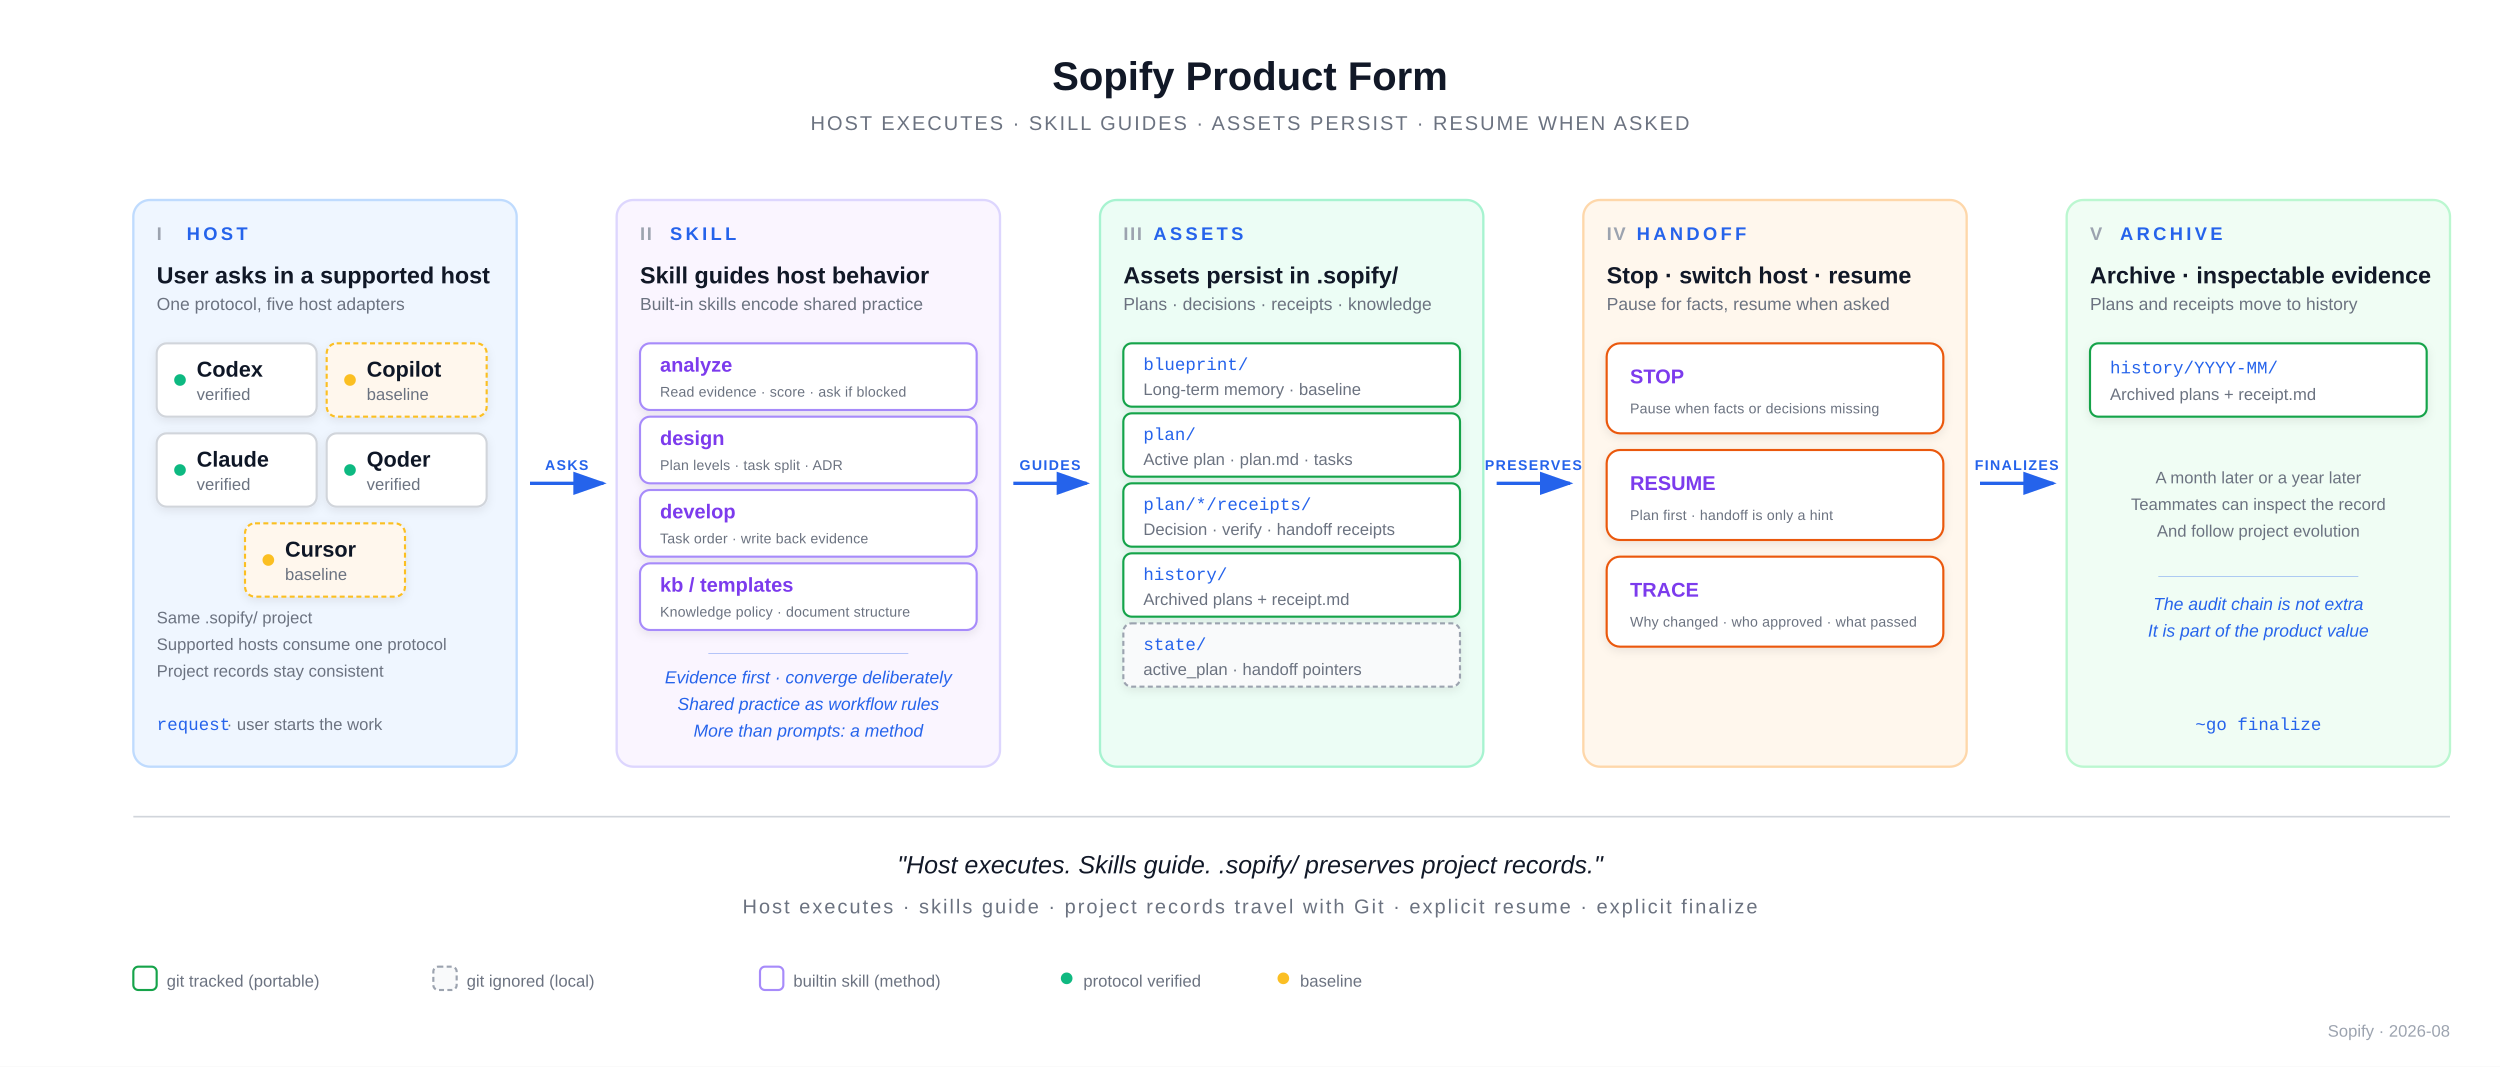
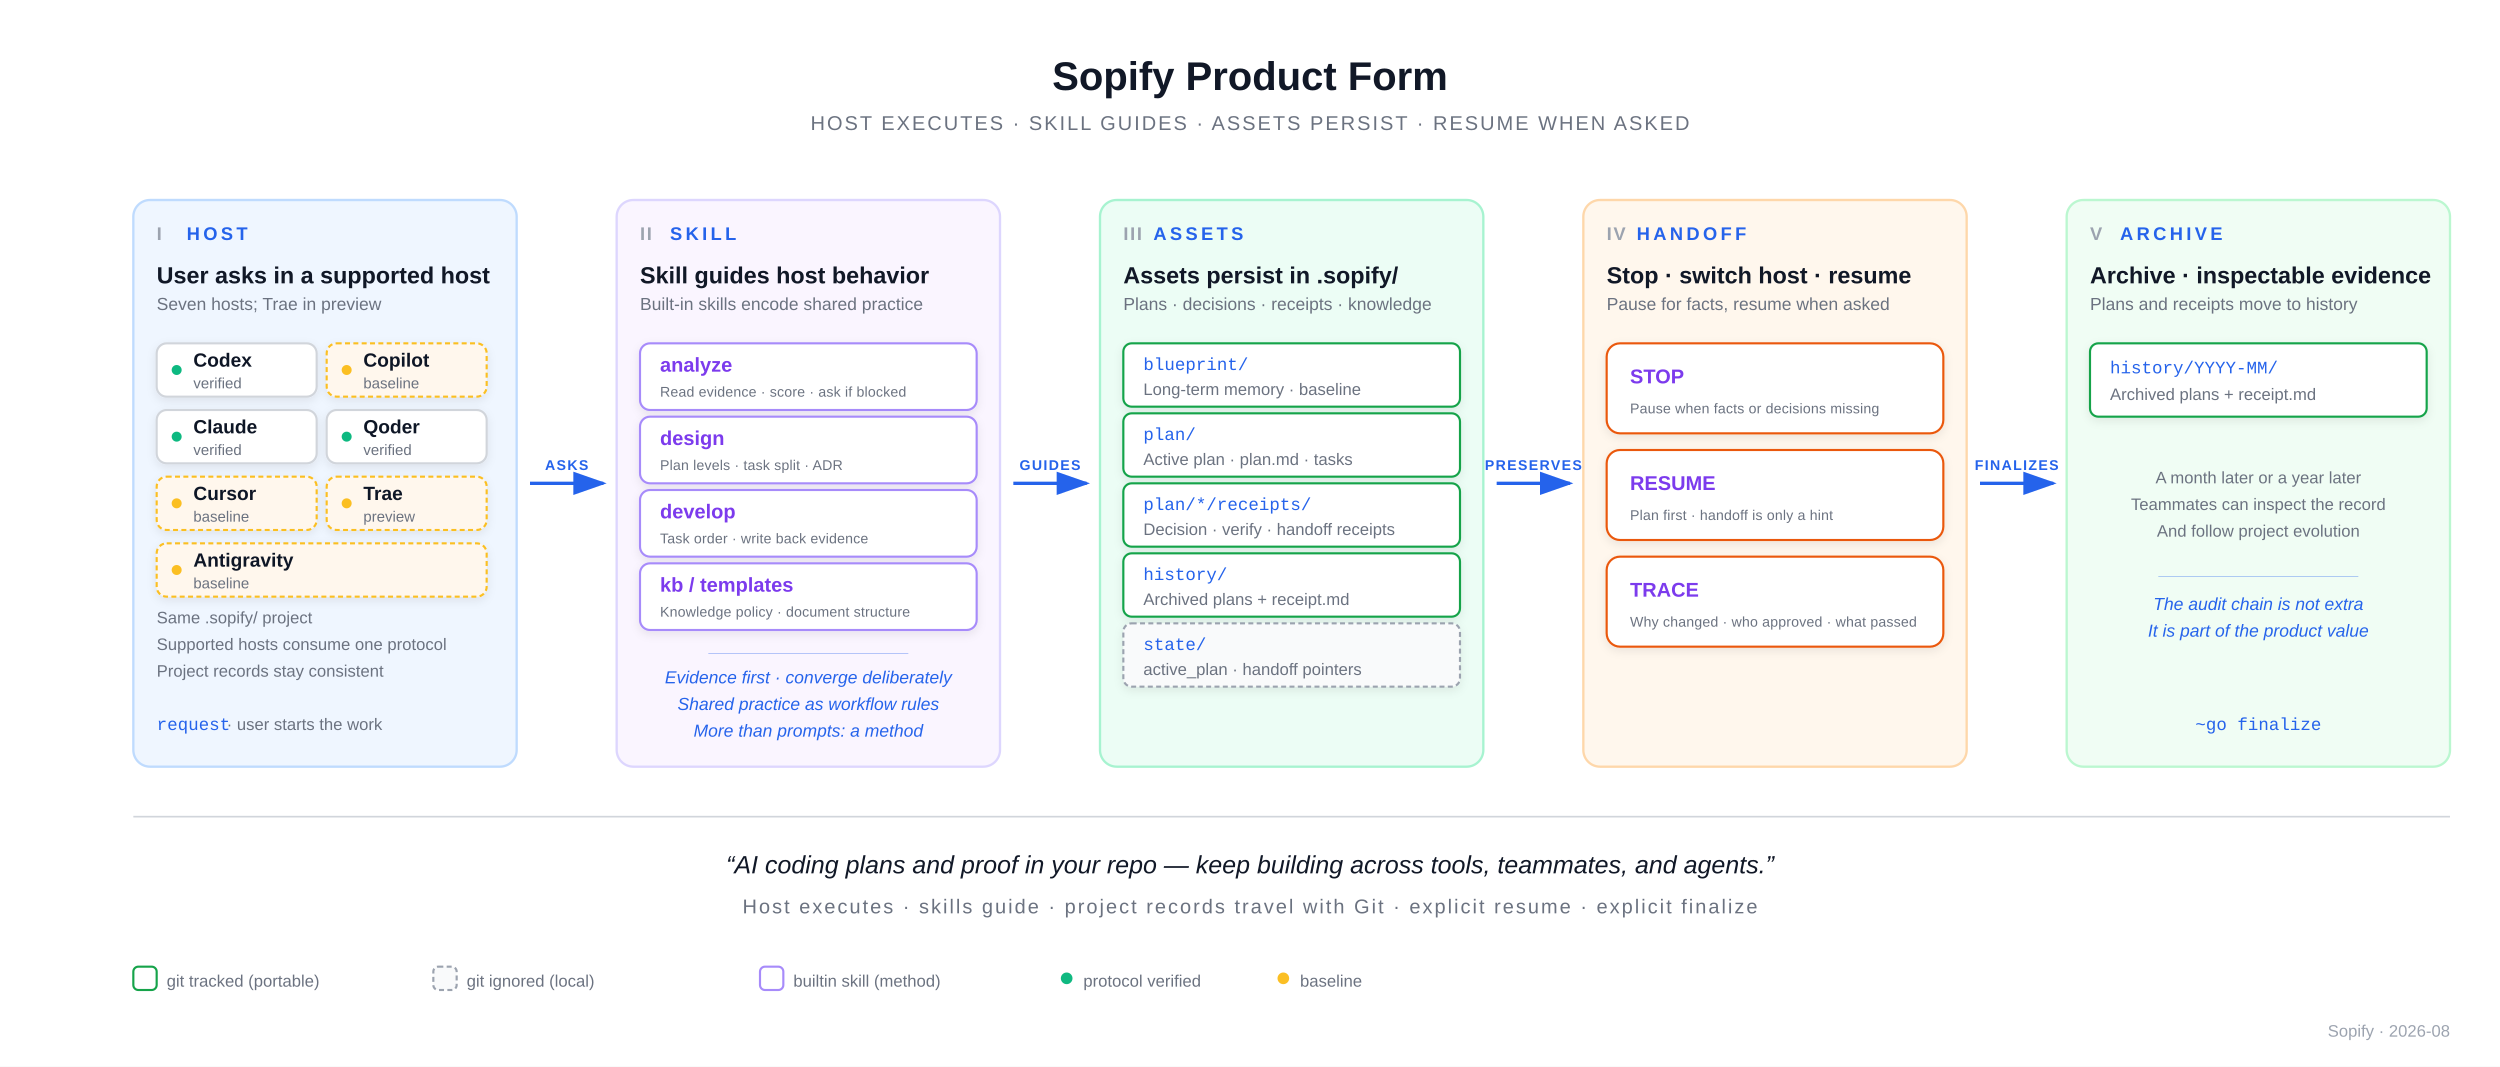
<svg xmlns="http://www.w3.org/2000/svg" viewBox="0 0 1500 640" width="1500" height="640">
  <defs>
    <marker id="arr-flow" markerWidth="10" markerHeight="7" refX="9" refY="3.5" orient="auto">
      <polygon points="0 0,10 3.5,0 7" fill="#2563eb" />
    </marker>
    <filter id="shadowSoft" x="-20%" y="-20%" width="140%" height="160%">
      <feDropShadow dx="0" dy="2" stdDeviation="3" flood-color="#0f172a" flood-opacity="0.08" />
    </filter>
    <style>
      text { font-family: -apple-system, "Helvetica Neue", Arial, "PingFang SC", "Microsoft YaHei", sans-serif; }
      .ttl { font-size: 24px; font-weight: 700; fill: #111827; }
      .sub { font-size: 12px; font-weight: 500; fill: #6b7280; letter-spacing: 1.2px; }
      .lbl { font-size: 11px; font-weight: 700; fill: #2563eb; letter-spacing: 2px; }
      .stage-num { font-size: 11px; font-weight: 700; fill: #9ca3af; letter-spacing: 1px; }
      .stage-title { font-size: 14px; font-weight: 700; fill: #111827; }
      .stage-sub { font-size: 10.5px; fill: #6b7280; }
      .nm { font-size: 13px; font-weight: 600; fill: #111827; }
      .sm { font-size: 10px; fill: #6b7280; }
      .fn { font-family: "Cascadia Code", "SF Mono", "Courier New", monospace; font-size: 10.5px; fill: #2563eb; }
      .pill { font-size: 12px; font-weight: 600; fill: #7c3aed; }
      .pill-sm { font-size: 8.5px; fill: #6b7280; letter-spacing: 0.1px; }
      .phi { font-size: 10.5px; font-weight: 500; fill: #2563eb; font-style: italic; }
      .tag { font-size: 15px; font-weight: 500; fill: #111827; font-style: italic; }
      .arr-lbl { font-size: 8.5px; font-weight: 600; fill: #2563eb; letter-spacing: 0.8px; }
      .foot { font-size: 10px; fill: #9ca3af; }
    </style>
  </defs>
  <rect width="1500" height="640" fill="#ffffff" />
  <text x="750" y="54" text-anchor="middle" class="ttl" font-family="-apple-system,'Helvetica Neue',Arial,'PingFang SC',sans-serif">Sopify Product Form</text>
  <text x="750" y="78" text-anchor="middle" class="sub" font-family="-apple-system,'Helvetica Neue',Arial,'PingFang SC',sans-serif">HOST EXECUTES  ·  SKILL GUIDES  ·  ASSETS PERSIST  ·  RESUME WHEN ASKED</text>
  <g>
    <rect x="80" y="120" width="230" height="340" rx="10" fill="#eff6ff" stroke="#bfdbfe" stroke-width="1.4" />
    <text x="94" y="144" class="stage-num" font-family="-apple-system,'Helvetica Neue',sans-serif">I</text>
    <text x="112" y="144" class="lbl" font-family="-apple-system,'Helvetica Neue',sans-serif">HOST</text>
    <text x="94" y="170" class="stage-title" font-family="-apple-system,'PingFang SC','Microsoft YaHei',sans-serif">User asks in a supported host</text>
-     <text x="94" y="186" class="stage-sub" font-family="-apple-system,'PingFang SC','Microsoft YaHei',sans-serif">One protocol, five host adapters</text>
+     <text x="94" y="186" class="stage-sub" font-family="-apple-system,'PingFang SC','Microsoft YaHei',sans-serif">Seven hosts; Trae in preview</text>
    <g transform="translate(94,206)" filter="url(#shadowSoft)">
-       <rect width="96" height="44" rx="6" fill="#ffffff" stroke="#d1d5db" stroke-width="1.3" />
-       <circle cx="14" cy="22" r="3.5" fill="#10b981" />
-       <text x="24" y="20" class="nm" font-family="-apple-system,'Helvetica Neue',sans-serif">Codex</text>
-       <text x="24" y="34" class="sm" font-family="-apple-system,'Helvetica Neue',sans-serif">verified</text>
+       <rect width="96" height="32" rx="6" fill="#ffffff" stroke="#d1d5db" stroke-width="1.3" />
+       <circle cx="12" cy="16" r="3" fill="#10b981" />
+       <text x="22" y="14" class="nm" style="font-size:11.5px" font-family="-apple-system,'Helvetica Neue',Arial,'PingFang SC',sans-serif">Codex</text>
+       <text x="22" y="27" class="sm" style="font-size:9px" font-family="-apple-system,'Helvetica Neue',Arial,'PingFang SC',sans-serif">verified</text>
    </g>
    <g transform="translate(196,206)" filter="url(#shadowSoft)">
-       <rect width="96" height="44" rx="6" fill="#fff7ed" stroke="#fbbf24" stroke-width="1.3" stroke-dasharray="3,2" />
-       <circle cx="14" cy="22" r="3.5" fill="#fbbf24" />
-       <text x="24" y="20" class="nm" font-family="-apple-system,'Helvetica Neue',sans-serif">Copilot</text>
-       <text x="24" y="34" class="sm" font-family="-apple-system,'Helvetica Neue',sans-serif">baseline</text>
-     </g>
-     <g transform="translate(94,260)" filter="url(#shadowSoft)">
-       <rect width="96" height="44" rx="6" fill="#ffffff" stroke="#d1d5db" stroke-width="1.3" />
-       <circle cx="14" cy="22" r="3.5" fill="#10b981" />
-       <text x="24" y="20" class="nm" font-family="-apple-system,'Helvetica Neue',sans-serif">Claude</text>
-       <text x="24" y="34" class="sm" font-family="-apple-system,'Helvetica Neue',sans-serif">verified</text>
-     </g>
-     <g transform="translate(196,260)" filter="url(#shadowSoft)">
-       <rect width="96" height="44" rx="6" fill="#ffffff" stroke="#d1d5db" stroke-width="1.3" />
-       <circle cx="14" cy="22" r="3.5" fill="#10b981" />
-       <text x="24" y="20" class="nm" font-family="-apple-system,'Helvetica Neue',sans-serif">Qoder</text>
-       <text x="24" y="34" class="sm" font-family="-apple-system,'Helvetica Neue',sans-serif">verified</text>
-     </g>
-     <g transform="translate(147,314)" filter="url(#shadowSoft)">
-       <rect width="96" height="44" rx="6" fill="#fff7ed" stroke="#fbbf24" stroke-width="1.3" stroke-dasharray="3,2" />
-       <circle cx="14" cy="22" r="3.5" fill="#fbbf24" />
-       <text x="24" y="20" class="nm" font-family="-apple-system,'Helvetica Neue',sans-serif">Cursor</text>
-       <text x="24" y="34" class="sm" font-family="-apple-system,'Helvetica Neue',sans-serif">baseline</text>
+       <rect width="96" height="32" rx="6" fill="#fff7ed" stroke="#fbbf24" stroke-width="1.3" stroke-dasharray="3,2" />
+       <circle cx="12" cy="16" r="3" fill="#fbbf24" />
+       <text x="22" y="14" class="nm" style="font-size:11.5px" font-family="-apple-system,'Helvetica Neue',Arial,'PingFang SC',sans-serif">Copilot</text>
+       <text x="22" y="27" class="sm" style="font-size:9px" font-family="-apple-system,'Helvetica Neue',Arial,'PingFang SC',sans-serif">baseline</text>
+     </g>
+     <g transform="translate(94,246)" filter="url(#shadowSoft)">
+       <rect width="96" height="32" rx="6" fill="#ffffff" stroke="#d1d5db" stroke-width="1.3" />
+       <circle cx="12" cy="16" r="3" fill="#10b981" />
+       <text x="22" y="14" class="nm" style="font-size:11.5px" font-family="-apple-system,'Helvetica Neue',Arial,'PingFang SC',sans-serif">Claude</text>
+       <text x="22" y="27" class="sm" style="font-size:9px" font-family="-apple-system,'Helvetica Neue',Arial,'PingFang SC',sans-serif">verified</text>
+     </g>
+     <g transform="translate(196,246)" filter="url(#shadowSoft)">
+       <rect width="96" height="32" rx="6" fill="#ffffff" stroke="#d1d5db" stroke-width="1.3" />
+       <circle cx="12" cy="16" r="3" fill="#10b981" />
+       <text x="22" y="14" class="nm" style="font-size:11.5px" font-family="-apple-system,'Helvetica Neue',Arial,'PingFang SC',sans-serif">Qoder</text>
+       <text x="22" y="27" class="sm" style="font-size:9px" font-family="-apple-system,'Helvetica Neue',Arial,'PingFang SC',sans-serif">verified</text>
+     </g>
+     <g transform="translate(94,286)" filter="url(#shadowSoft)">
+       <rect width="96" height="32" rx="6" fill="#fff7ed" stroke="#fbbf24" stroke-width="1.3" stroke-dasharray="3,2" />
+       <circle cx="12" cy="16" r="3" fill="#fbbf24" />
+       <text x="22" y="14" class="nm" style="font-size:11.5px" font-family="-apple-system,'Helvetica Neue',Arial,'PingFang SC',sans-serif">Cursor</text>
+       <text x="22" y="27" class="sm" style="font-size:9px" font-family="-apple-system,'Helvetica Neue',Arial,'PingFang SC',sans-serif">baseline</text>
+     </g>
+     <g transform="translate(196,286)" filter="url(#shadowSoft)">
+       <rect width="96" height="32" rx="6" fill="#fff7ed" stroke="#fbbf24" stroke-width="1.3" stroke-dasharray="3,2" />
+       <circle cx="12" cy="16" r="3" fill="#fbbf24" />
+       <text x="22" y="14" class="nm" style="font-size:11.5px" font-family="-apple-system,'Helvetica Neue',Arial,'PingFang SC',sans-serif">Trae</text>
+       <text x="22" y="27" class="sm" style="font-size:9px" font-family="-apple-system,'Helvetica Neue',Arial,'PingFang SC',sans-serif">preview</text>
+     </g>
+     <g transform="translate(94,326)" filter="url(#shadowSoft)">
+       <rect width="198" height="32" rx="6" fill="#fff7ed" stroke="#fbbf24" stroke-width="1.3" stroke-dasharray="3,2" />
+       <circle cx="12" cy="16" r="3" fill="#fbbf24" />
+       <text x="22" y="14" class="nm" style="font-size:11.5px" font-family="-apple-system,'Helvetica Neue',Arial,'PingFang SC',sans-serif">Antigravity</text>
+       <text x="22" y="27" class="sm" style="font-size:9px" font-family="-apple-system,'Helvetica Neue',Arial,'PingFang SC',sans-serif">baseline</text>
    </g>
    <text x="94" y="374" class="sm" font-family="-apple-system,'PingFang SC','Microsoft YaHei',sans-serif">Same .sopify/ project</text>
    <text x="94" y="390" class="sm" font-family="-apple-system,'PingFang SC','Microsoft YaHei',sans-serif">Supported hosts consume one protocol</text>
    <text x="94" y="406" class="sm" font-family="-apple-system,'PingFang SC','Microsoft YaHei',sans-serif">Project records stay consistent</text>
    <text x="94" y="438" class="fn" font-family="'Cascadia Code','SF Mono','Courier New',monospace">request</text>
    <text x="136" y="438" class="sm" font-family="-apple-system,'PingFang SC','Microsoft YaHei',sans-serif"> · user starts the work</text>
  </g>
  <line x1="318" y1="290" x2="362" y2="290" stroke="#2563eb" stroke-width="2" marker-end="url(#arr-flow)" />
  <text x="340" y="282" text-anchor="middle" class="arr-lbl" font-family="-apple-system,'Helvetica Neue',sans-serif">ASKS</text>
  <g>
    <rect x="370" y="120" width="230" height="340" rx="10" fill="#faf5ff" stroke="#ddd6fe" stroke-width="1.4" />
    <text x="384" y="144" class="stage-num" font-family="-apple-system,'Helvetica Neue',sans-serif">II</text>
    <text x="402" y="144" class="lbl" font-family="-apple-system,'Helvetica Neue',sans-serif">SKILL</text>
    <text x="384" y="170" class="stage-title" font-family="-apple-system,'PingFang SC','Microsoft YaHei',sans-serif">Skill guides host behavior</text>
    <text x="384" y="186" class="stage-sub" font-family="-apple-system,'PingFang SC','Microsoft YaHei',sans-serif">Built-in skills encode shared practice</text>
    <g transform="translate(384,206)" filter="url(#shadowSoft)">
      <rect width="202" height="40" rx="6" fill="#ffffff" stroke="#a78bfa" stroke-width="1.3" />
      <text x="12" y="17" class="pill" font-family="-apple-system,'Helvetica Neue',sans-serif">analyze</text>
      <text x="12" y="32" class="pill-sm" font-family="-apple-system,'PingFang SC','Microsoft YaHei',sans-serif">Read evidence · score · ask if blocked</text>
    </g>
    <g transform="translate(384,250)" filter="url(#shadowSoft)">
      <rect width="202" height="40" rx="6" fill="#ffffff" stroke="#a78bfa" stroke-width="1.3" />
      <text x="12" y="17" class="pill" font-family="-apple-system,'Helvetica Neue',sans-serif">design</text>
      <text x="12" y="32" class="pill-sm" font-family="-apple-system,'PingFang SC','Microsoft YaHei',sans-serif">Plan levels · task split · ADR</text>
    </g>
    <g transform="translate(384,294)" filter="url(#shadowSoft)">
      <rect width="202" height="40" rx="6" fill="#ffffff" stroke="#a78bfa" stroke-width="1.3" />
      <text x="12" y="17" class="pill" font-family="-apple-system,'Helvetica Neue',sans-serif">develop</text>
      <text x="12" y="32" class="pill-sm" font-family="-apple-system,'PingFang SC','Microsoft YaHei',sans-serif">Task order · write back evidence</text>
    </g>
    <g transform="translate(384,338)" filter="url(#shadowSoft)">
      <rect width="202" height="40" rx="6" fill="#ffffff" stroke="#a78bfa" stroke-width="1.3" />
      <text x="12" y="17" class="pill" font-family="-apple-system,'Helvetica Neue',sans-serif">kb / templates</text>
      <text x="12" y="32" class="pill-sm" font-family="-apple-system,'PingFang SC','Microsoft YaHei',sans-serif">Knowledge policy · document structure</text>
    </g>
    <line x1="425" y1="392" x2="545" y2="392" stroke="#2563eb" stroke-width="0.4" opacity="0.5" />
    <text x="485" y="410" text-anchor="middle" class="phi" font-family="-apple-system,'PingFang SC','Microsoft YaHei',sans-serif">Evidence first · converge deliberately</text>
    <text x="485" y="426" text-anchor="middle" class="phi" font-family="-apple-system,'PingFang SC','Microsoft YaHei',sans-serif">Shared practice as workflow rules</text>
    <text x="485" y="442" text-anchor="middle" class="phi" font-family="-apple-system,'PingFang SC','Microsoft YaHei',sans-serif">More than prompts: a method</text>
  </g>
  <line x1="608" y1="290" x2="652" y2="290" stroke="#2563eb" stroke-width="2" marker-end="url(#arr-flow)" />
  <text x="630" y="282" text-anchor="middle" class="arr-lbl" font-family="-apple-system,'Helvetica Neue',sans-serif">GUIDES</text>
  <g>
    <rect x="660" y="120" width="230" height="340" rx="10" fill="#ecfdf5" stroke="#a7f3d0" stroke-width="1.4" />
    <text x="674" y="144" class="stage-num" font-family="-apple-system,'Helvetica Neue',sans-serif">III</text>
    <text x="692" y="144" class="lbl" font-family="-apple-system,'Helvetica Neue',sans-serif">ASSETS</text>
    <text x="674" y="170" class="stage-title" font-family="-apple-system,'PingFang SC','Microsoft YaHei',sans-serif">Assets persist in .sopify/</text>
    <text x="674" y="186" class="stage-sub" font-family="-apple-system,'PingFang SC','Microsoft YaHei',sans-serif">Plans · decisions · receipts · knowledge</text>
    <g transform="translate(674,206)" filter="url(#shadowSoft)">
      <rect width="202" height="38" rx="5" fill="#ffffff" stroke="#16a34a" stroke-width="1.3" />
      <text x="12" y="16" class="fn" font-family="'Cascadia Code','SF Mono','Courier New',monospace">blueprint/</text>
      <text x="12" y="31" class="sm" font-family="-apple-system,'PingFang SC','Microsoft YaHei',sans-serif">Long-term memory · baseline</text>
    </g>
    <g transform="translate(674,248)" filter="url(#shadowSoft)">
      <rect width="202" height="38" rx="5" fill="#ffffff" stroke="#16a34a" stroke-width="1.3" />
      <text x="12" y="16" class="fn" font-family="'Cascadia Code','SF Mono','Courier New',monospace">plan/</text>
      <text x="12" y="31" class="sm" font-family="-apple-system,'PingFang SC','Microsoft YaHei',sans-serif">Active plan · plan.md · tasks</text>
    </g>
    <g transform="translate(674,290)" filter="url(#shadowSoft)">
      <rect width="202" height="38" rx="5" fill="#ffffff" stroke="#16a34a" stroke-width="1.3" />
      <text x="12" y="16" class="fn" font-family="'Cascadia Code','SF Mono','Courier New',monospace">plan/*/receipts/</text>
      <text x="12" y="31" class="sm" font-family="-apple-system,'PingFang SC','Microsoft YaHei',sans-serif">Decision · verify · handoff receipts</text>
    </g>
    <g transform="translate(674,332)" filter="url(#shadowSoft)">
      <rect width="202" height="38" rx="5" fill="#ffffff" stroke="#16a34a" stroke-width="1.3" />
      <text x="12" y="16" class="fn" font-family="'Cascadia Code','SF Mono','Courier New',monospace">history/</text>
      <text x="12" y="31" class="sm" font-family="-apple-system,'PingFang SC','Microsoft YaHei',sans-serif">Archived plans + receipt.md</text>
    </g>
    <g transform="translate(674,374)" filter="url(#shadowSoft)">
      <rect width="202" height="38" rx="5" fill="#f9fafb" stroke="#9ca3af" stroke-width="1.3" stroke-dasharray="3,2" />
      <text x="12" y="16" class="fn" font-family="'Cascadia Code','SF Mono','Courier New',monospace">state/</text>
      <text x="12" y="31" class="sm" font-family="-apple-system,'PingFang SC','Microsoft YaHei',sans-serif">active_plan · handoff pointers</text>
    </g>
  </g>
  <line x1="898" y1="290" x2="942" y2="290" stroke="#2563eb" stroke-width="2" marker-end="url(#arr-flow)" />
  <text x="920" y="282" text-anchor="middle" class="arr-lbl" font-family="-apple-system,'Helvetica Neue',sans-serif">PRESERVES</text>
  <g>
    <rect x="950" y="120" width="230" height="340" rx="10" fill="#fff7ed" stroke="#fed7aa" stroke-width="1.4" />
    <text x="964" y="144" class="stage-num" font-family="-apple-system,'Helvetica Neue',sans-serif">IV</text>
    <text x="982" y="144" class="lbl" font-family="-apple-system,'Helvetica Neue',sans-serif">HANDOFF</text>
    <text x="964" y="170" class="stage-title" font-family="-apple-system,'PingFang SC','Microsoft YaHei',sans-serif">Stop · switch host · resume</text>
    <text x="964" y="186" class="stage-sub" font-family="-apple-system,'PingFang SC','Microsoft YaHei',sans-serif">Pause for facts, resume when asked</text>
    <g transform="translate(964,206)" filter="url(#shadowSoft)">
      <rect width="202" height="54" rx="8" fill="#ffffff" stroke="#ea580c" stroke-width="1.3" />
      <text x="14" y="24" class="pill" fill="#ea580c" font-family="-apple-system,'PingFang SC','Microsoft YaHei',sans-serif">STOP</text>
      <text x="14" y="42" class="pill-sm" font-family="-apple-system,'PingFang SC','Microsoft YaHei',sans-serif">Pause when facts or decisions missing</text>
    </g>
    <g transform="translate(964,270)" filter="url(#shadowSoft)">
      <rect width="202" height="54" rx="8" fill="#ffffff" stroke="#ea580c" stroke-width="1.3" />
      <text x="14" y="24" class="pill" fill="#ea580c" font-family="-apple-system,'PingFang SC','Microsoft YaHei',sans-serif">RESUME</text>
      <text x="14" y="42" class="pill-sm" font-family="-apple-system,'PingFang SC','Microsoft YaHei',sans-serif">Plan first · handoff is only a hint</text>
    </g>
    <g transform="translate(964,334)" filter="url(#shadowSoft)">
      <rect width="202" height="54" rx="8" fill="#ffffff" stroke="#ea580c" stroke-width="1.3" />
      <text x="14" y="24" class="pill" fill="#ea580c" font-family="-apple-system,'PingFang SC','Microsoft YaHei',sans-serif">TRACE</text>
      <text x="14" y="42" class="pill-sm" font-family="-apple-system,'PingFang SC','Microsoft YaHei',sans-serif">Why changed · who approved · what passed</text>
    </g>
  </g>
  <line x1="1188" y1="290" x2="1232" y2="290" stroke="#2563eb" stroke-width="2" marker-end="url(#arr-flow)" />
  <text x="1210" y="282" text-anchor="middle" class="arr-lbl" font-family="-apple-system,'Helvetica Neue',sans-serif">FINALIZES</text>
  <g>
    <rect x="1240" y="120" width="230" height="340" rx="10" fill="#f0fdf4" stroke="#bbf7d0" stroke-width="1.4" />
    <text x="1254" y="144" class="stage-num" font-family="-apple-system,'Helvetica Neue',sans-serif">V</text>
    <text x="1272" y="144" class="lbl" font-family="-apple-system,'Helvetica Neue',sans-serif">ARCHIVE</text>
    <text x="1254" y="170" class="stage-title" font-family="-apple-system,'PingFang SC','Microsoft YaHei',sans-serif">Archive · inspectable evidence</text>
    <text x="1254" y="186" class="stage-sub" font-family="-apple-system,'PingFang SC','Microsoft YaHei',sans-serif">Plans and receipts move to history</text>
    <g transform="translate(1254,206)" filter="url(#shadowSoft)">
      <rect width="202" height="44" rx="5" fill="#ffffff" stroke="#16a34a" stroke-width="1.3" />
      <text x="12" y="18" class="fn" font-family="'Cascadia Code','SF Mono','Courier New',monospace">history/YYYY-MM/</text>
      <text x="12" y="34" class="sm" font-family="-apple-system,'PingFang SC','Microsoft YaHei',sans-serif">Archived plans + receipt.md</text>
    </g>
    <text x="1355" y="290" text-anchor="middle" class="sm" font-family="-apple-system,'PingFang SC','Microsoft YaHei',sans-serif">A month later or a year later</text>
    <text x="1355" y="306" text-anchor="middle" class="sm" font-family="-apple-system,'PingFang SC','Microsoft YaHei',sans-serif">Teammates can inspect the record</text>
    <text x="1355" y="322" text-anchor="middle" class="sm" font-family="-apple-system,'PingFang SC','Microsoft YaHei',sans-serif">And follow project evolution</text>
    <line x1="1295" y1="346" x2="1415" y2="346" stroke="#2563eb" stroke-width="0.4" opacity="0.5" />
    <text x="1355" y="366" text-anchor="middle" class="phi" font-family="-apple-system,'PingFang SC','Microsoft YaHei',sans-serif">The audit chain is not extra</text>
    <text x="1355" y="382" text-anchor="middle" class="phi" font-family="-apple-system,'PingFang SC','Microsoft YaHei',sans-serif">It is part of the product value</text>
    <text x="1355" y="438" text-anchor="middle" class="fn" font-family="'Cascadia Code','SF Mono','Courier New',monospace">~go finalize</text>
  </g>
  <line x1="80" y1="490" x2="1470" y2="490" stroke="#d1d5db" stroke-width="1" />
-   <text x="750" y="524" text-anchor="middle" class="tag" font-family="Georgia,'Times New Roman','Songti SC',serif">"Host executes. Skills guide. .sopify/ preserves project records."</text>
+   <text x="750" y="524" text-anchor="middle" class="tag" font-family="Georgia,'Times New Roman','Songti SC',serif">“AI coding plans and proof in your repo — keep building across tools, teammates, and agents.”</text>
  <text x="750" y="548" text-anchor="middle" class="sub" font-family="-apple-system,'PingFang SC','Microsoft YaHei',sans-serif">Host executes · skills guide · project records travel with Git · explicit resume · explicit finalize</text>
  <g transform="translate(80,590)">
    <rect x="0" y="-10" width="14" height="14" rx="3" fill="#ffffff" stroke="#16a34a" stroke-width="1.3" />
    <text x="20" y="2" class="sm" font-family="-apple-system,'PingFang SC','Microsoft YaHei',sans-serif">git tracked (portable)</text>
    <rect x="180" y="-10" width="14" height="14" rx="3" fill="#f9fafb" stroke="#9ca3af" stroke-width="1.3" stroke-dasharray="3,2" />
    <text x="200" y="2" class="sm" font-family="-apple-system,'PingFang SC','Microsoft YaHei',sans-serif">git ignored (local)</text>
    <rect x="376" y="-10" width="14" height="14" rx="3" fill="#ffffff" stroke="#a78bfa" stroke-width="1.3" />
    <text x="396" y="2" class="sm" font-family="-apple-system,'PingFang SC','Microsoft YaHei',sans-serif">builtin skill (method)</text>
    <circle cx="560" cy="-3" r="3.5" fill="#10b981" />
    <text x="570" y="2" class="sm" font-family="-apple-system,'Helvetica Neue',sans-serif">protocol verified</text>
    <circle cx="690" cy="-3" r="3.5" fill="#fbbf24" />
    <text x="700" y="2" class="sm" font-family="-apple-system,'Helvetica Neue',sans-serif">baseline</text>
  </g>
  <text x="1470" y="622" text-anchor="end" class="foot" font-family="-apple-system,'Helvetica Neue',sans-serif">Sopify · 2026-08</text>
</svg>
